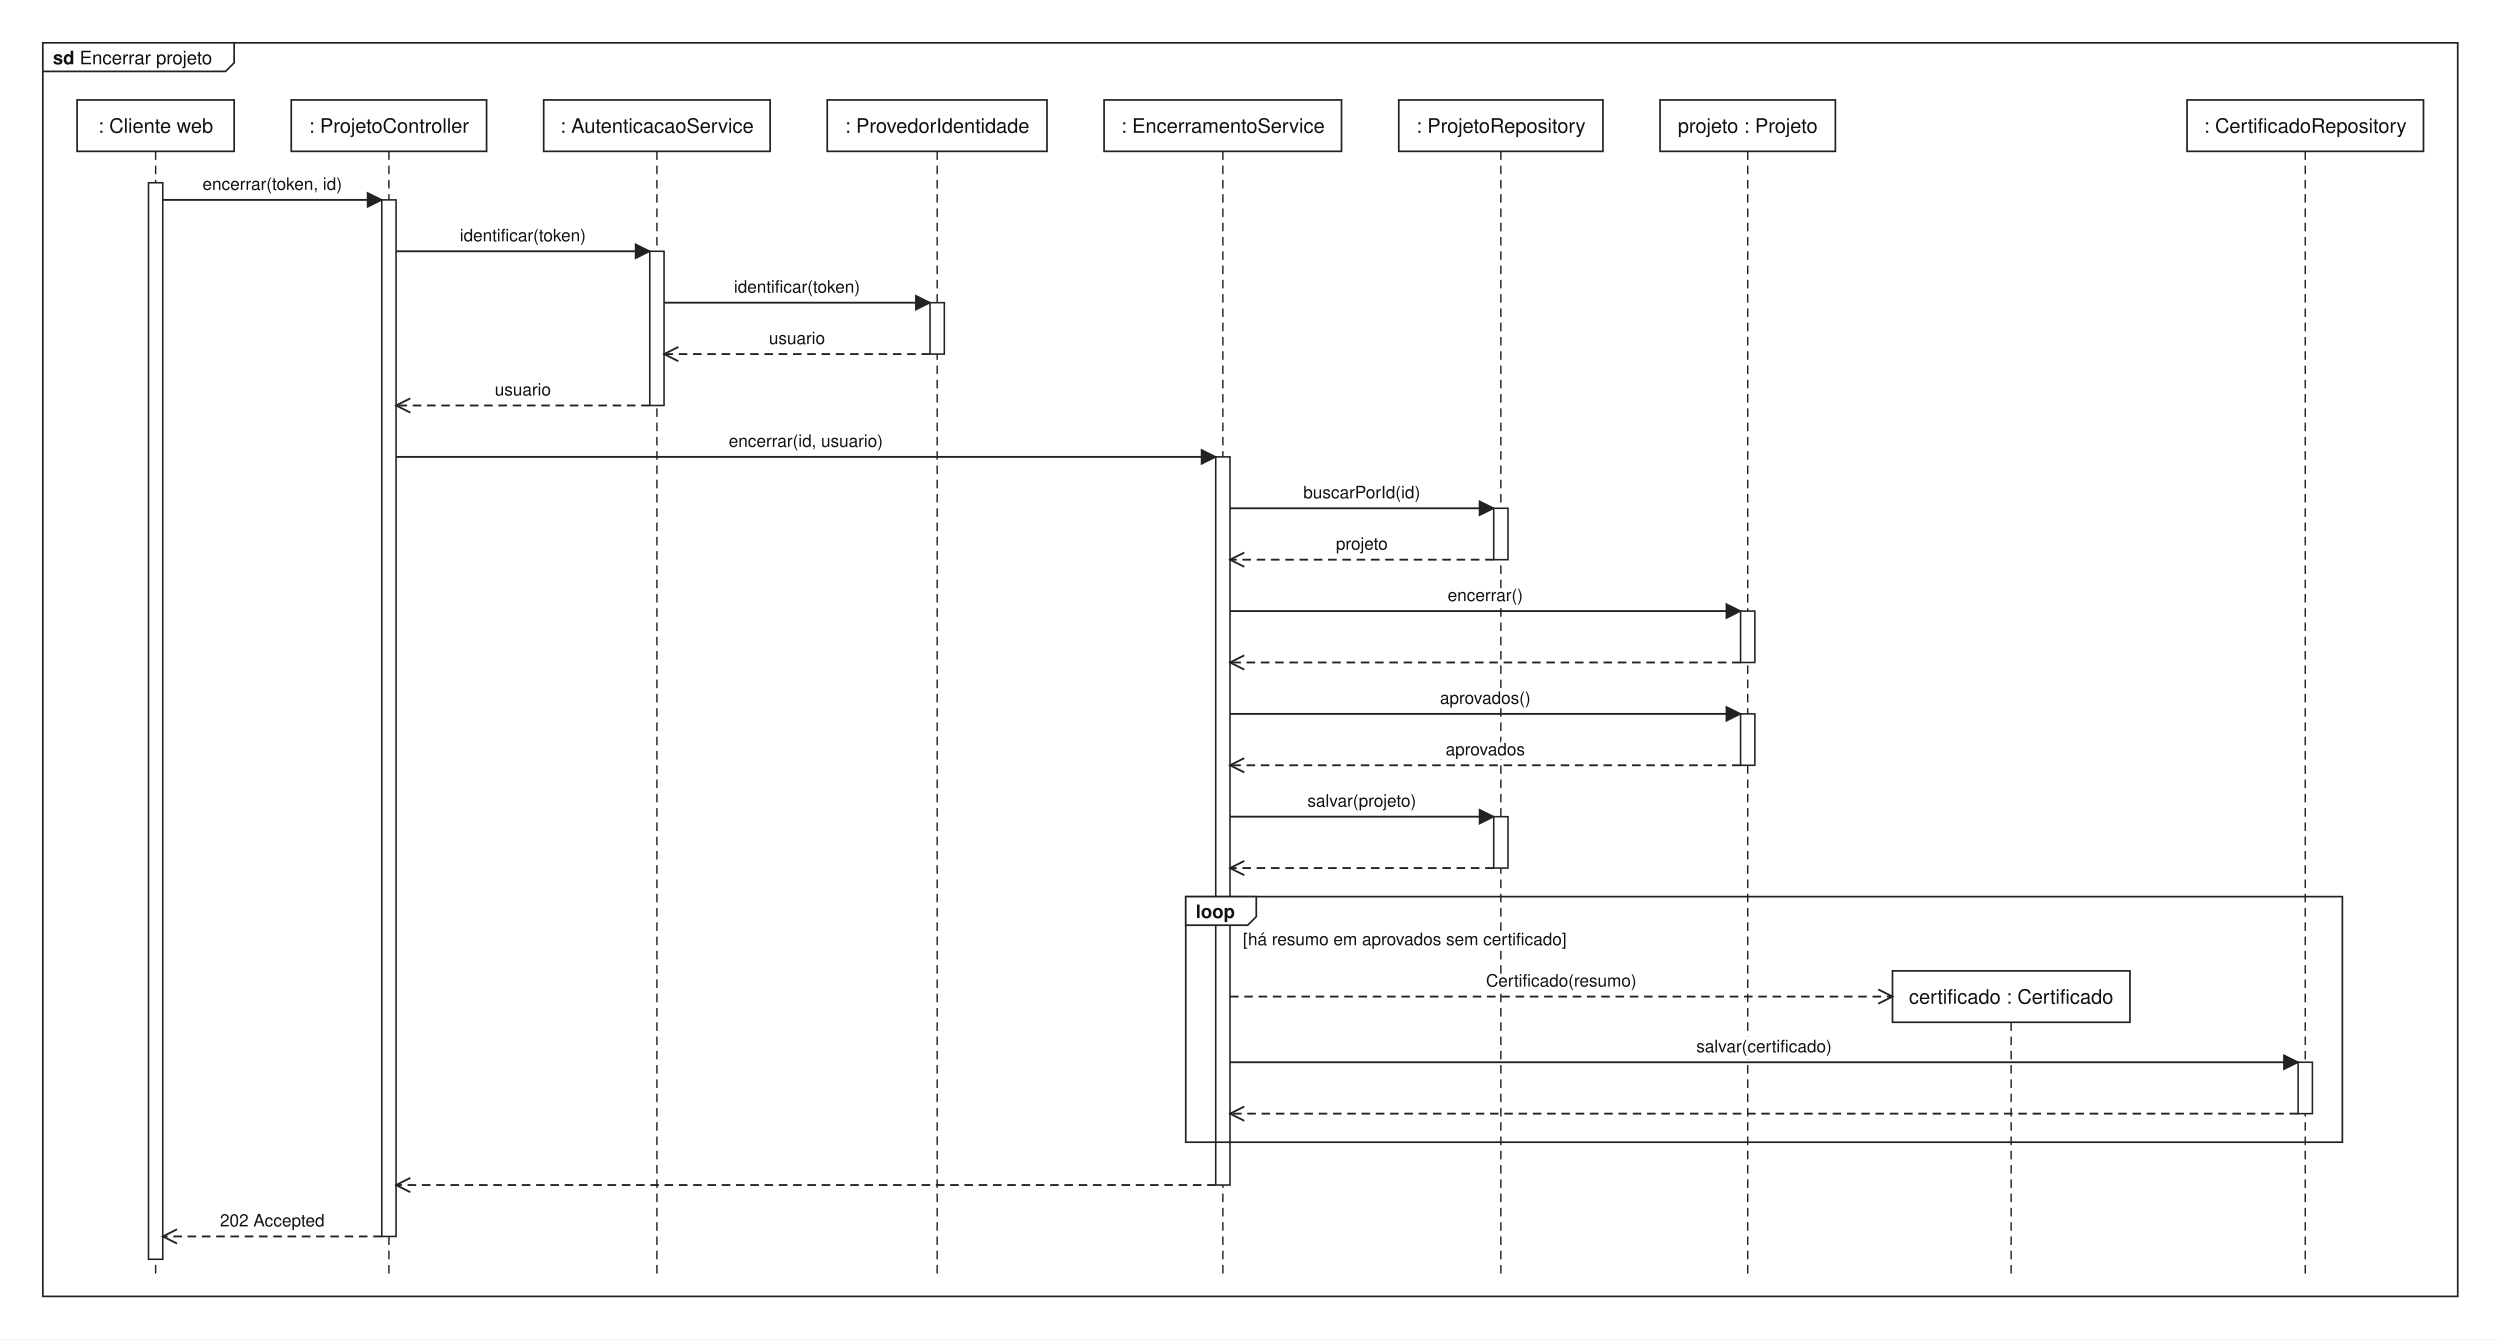
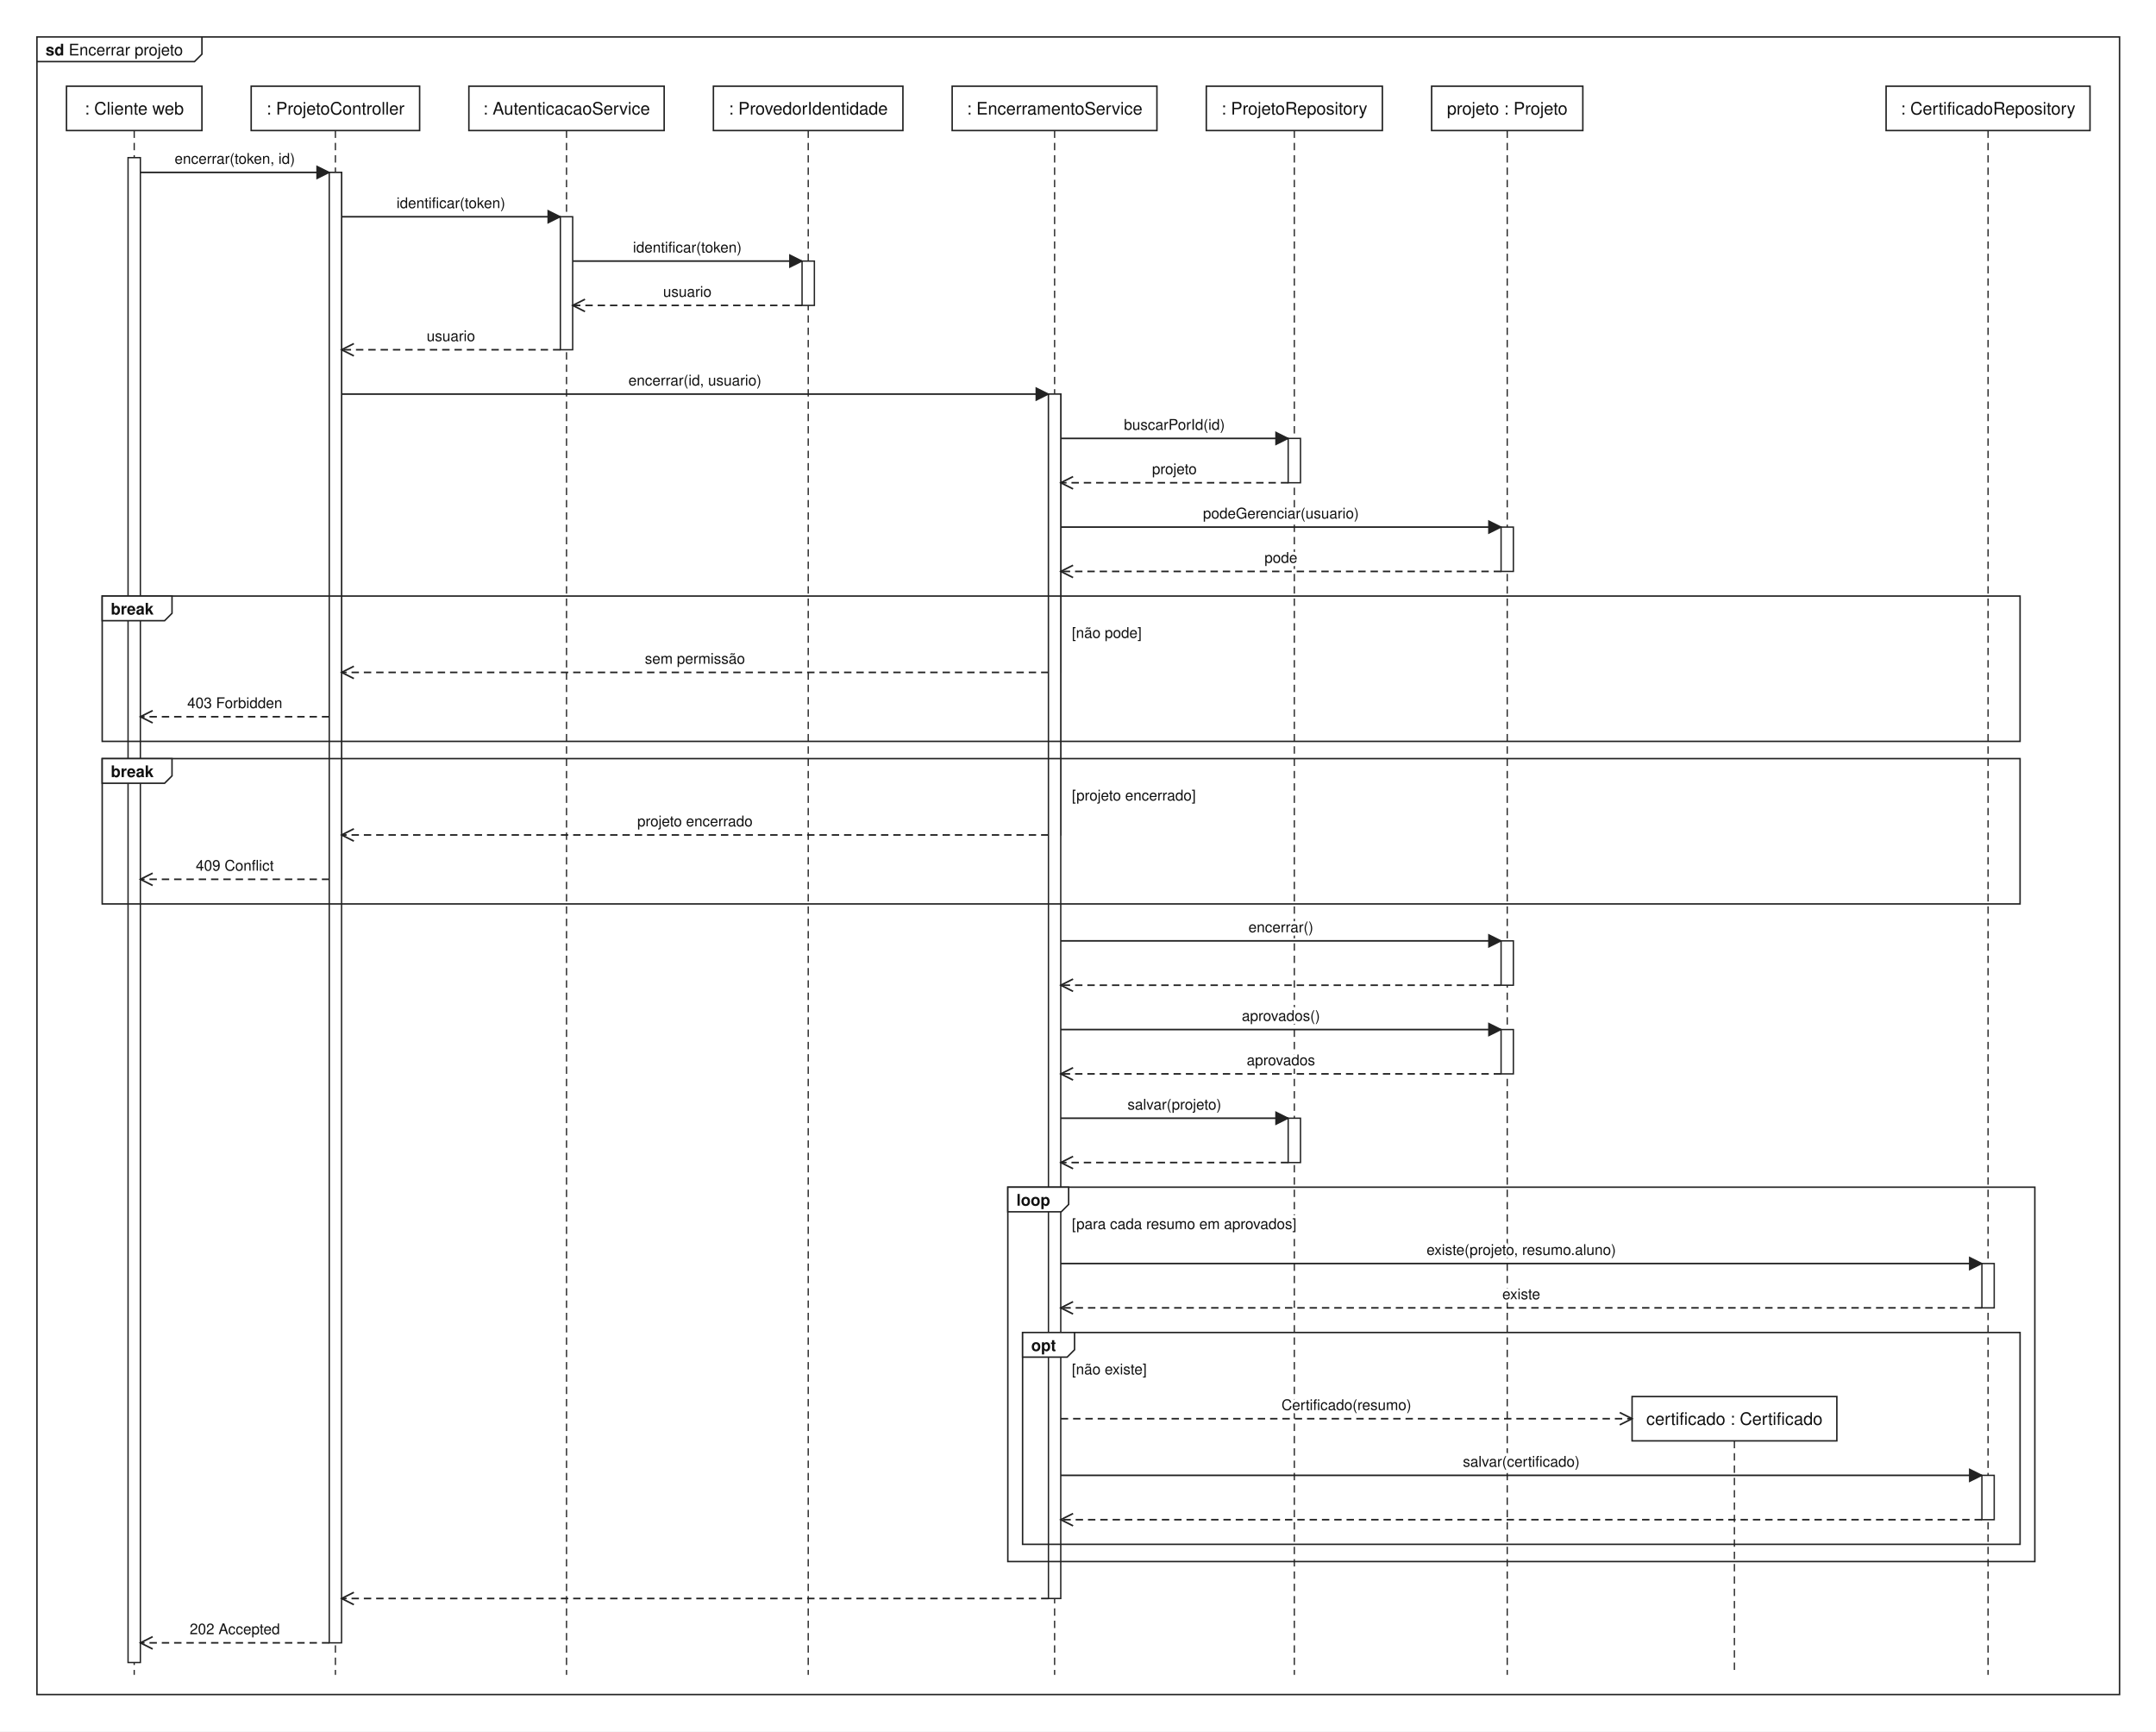
- <svg xmlns="http://www.w3.org/2000/svg" width="1751" height="938" viewBox="0 0 1751 938" font-family="Helvetica, Arial, 'Liberation Sans', sans-serif">
+ <svg xmlns="http://www.w3.org/2000/svg" width="1751" height="1406" viewBox="0 0 1751 1406" font-family="Helvetica, Arial, 'Liberation Sans', sans-serif">
  <defs>
    <marker id="seta" viewBox="0 0 12 12" refX="11" refY="6" markerWidth="12" markerHeight="12" orient="auto-start-reverse" markerUnits="userSpaceOnUse">
      <path d="M1,1 L11,6 L1,11" fill="none" stroke="#222" stroke-width="1.3" />
    </marker>
    <marker id="seta_cheia" viewBox="0 0 12 12" refX="11" refY="6" markerWidth="12" markerHeight="12" orient="auto-start-reverse" markerUnits="userSpaceOnUse">
      <path d="M1,1 L11,6 L1,11 Z" fill="#222" stroke="#222" stroke-width="1" />
    </marker>
    <marker id="triangulo" viewBox="0 0 16 16" refX="15" refY="8" markerWidth="16" markerHeight="16" orient="auto-start-reverse" markerUnits="userSpaceOnUse">
      <path d="M1,1 L15,8 L1,15 Z" fill="#fff" stroke="#222" stroke-width="1.3" />
    </marker>
    <marker id="losango" viewBox="0 0 22 12" refX="21" refY="6" markerWidth="22" markerHeight="12" orient="auto-start-reverse" markerUnits="userSpaceOnUse">
      <path d="M1,6 L11,1 L21,6 L11,11 Z" fill="#222" stroke="#222" stroke-width="1.2" />
    </marker>
    <marker id="losango_vazio" viewBox="0 0 22 12" refX="21" refY="6" markerWidth="22" markerHeight="12" orient="auto-start-reverse" markerUnits="userSpaceOnUse">
      <path d="M1,6 L11,1 L21,6 L11,11 Z" fill="#fff" stroke="#222" stroke-width="1.2" />
    </marker>
  </defs>
-   <rect width="1751" height="938" fill="#fff" />
-   <rect x="30.0" y="30.0" width="1691.4" height="878.0" fill="none" stroke="#222" stroke-width="1.2" />
+   <rect width="1751" height="1406" fill="#fff" />
+   <rect x="30.0" y="30.0" width="1691.4" height="1346.0" fill="none" stroke="#222" stroke-width="1.2" />
  <path d="M30.0,30.0 H164.0 V44.0 L158.0,50.0 H30.0 Z" fill="#fff" stroke="#222" stroke-width="1.2" />
  <text x="37.0" y="45.0" font-size="13" text-anchor="start" font-weight="bold" font-style="normal" fill="#111">sd</text>
  <text x="55.8" y="45.0" font-size="13" text-anchor="start" font-weight="normal" font-style="normal" fill="#111">Encerrar projeto</text>
-   <line x1="109.0" y1="106.0" x2="109.0" y2="892.0" stroke="#222" stroke-width="1" stroke-dasharray="6,4" />
-   <line x1="272.4" y1="106.0" x2="272.4" y2="892.0" stroke="#222" stroke-width="1" stroke-dasharray="6,4" />
-   <line x1="460.1" y1="106.0" x2="460.1" y2="892.0" stroke="#222" stroke-width="1" stroke-dasharray="6,4" />
-   <line x1="656.4" y1="106.0" x2="656.4" y2="892.0" stroke="#222" stroke-width="1" stroke-dasharray="6,4" />
-   <line x1="856.5" y1="106.0" x2="856.5" y2="892.0" stroke="#222" stroke-width="1" stroke-dasharray="6,4" />
-   <line x1="1051.2" y1="106.0" x2="1051.2" y2="892.0" stroke="#222" stroke-width="1" stroke-dasharray="6,4" />
-   <line x1="1224.1" y1="106.0" x2="1224.1" y2="892.0" stroke="#222" stroke-width="1" stroke-dasharray="6,4" />
-   <line x1="1408.6" y1="716.0" x2="1408.6" y2="892.0" stroke="#222" stroke-width="1" stroke-dasharray="6,4" />
-   <line x1="1614.6" y1="106.0" x2="1614.6" y2="892.0" stroke="#222" stroke-width="1" stroke-dasharray="6,4" />
+   <line x1="109.0" y1="106.0" x2="109.0" y2="1360.0" stroke="#222" stroke-width="1" stroke-dasharray="6,4" />
+   <line x1="272.4" y1="106.0" x2="272.4" y2="1360.0" stroke="#222" stroke-width="1" stroke-dasharray="6,4" />
+   <line x1="460.1" y1="106.0" x2="460.1" y2="1360.0" stroke="#222" stroke-width="1" stroke-dasharray="6,4" />
+   <line x1="656.4" y1="106.0" x2="656.4" y2="1360.0" stroke="#222" stroke-width="1" stroke-dasharray="6,4" />
+   <line x1="856.5" y1="106.0" x2="856.5" y2="1360.0" stroke="#222" stroke-width="1" stroke-dasharray="6,4" />
+   <line x1="1051.2" y1="106.0" x2="1051.2" y2="1360.0" stroke="#222" stroke-width="1" stroke-dasharray="6,4" />
+   <line x1="1224.1" y1="106.0" x2="1224.1" y2="1360.0" stroke="#222" stroke-width="1" stroke-dasharray="6,4" />
+   <line x1="1408.6" y1="1170.0" x2="1408.6" y2="1360.0" stroke="#222" stroke-width="1" stroke-dasharray="6,4" />
+   <line x1="1614.6" y1="106.0" x2="1614.6" y2="1360.0" stroke="#222" stroke-width="1" stroke-dasharray="6,4" />
  <rect x="54.0" y="70.0" width="110.0" height="36.0" fill="#fff" stroke="#222" stroke-width="1.2" />
  <text x="109.0" y="93.0" font-size="14" text-anchor="middle" font-weight="normal" font-style="normal" fill="#111">: Cliente web</text>
  <rect x="204.0" y="70.0" width="136.8" height="36.0" fill="#fff" stroke="#222" stroke-width="1.2" />
  <text x="272.4" y="93.0" font-size="14" text-anchor="middle" font-weight="normal" font-style="normal" fill="#111">: ProjetoController</text>
  <rect x="380.8" y="70.0" width="158.6" height="36.0" fill="#fff" stroke="#222" stroke-width="1.2" />
  <text x="460.1" y="93.0" font-size="14" text-anchor="middle" font-weight="normal" font-style="normal" fill="#111">: AutenticacaoService</text>
  <rect x="579.4" y="70.0" width="153.9" height="36.0" fill="#fff" stroke="#222" stroke-width="1.2" />
  <text x="656.4" y="93.0" font-size="14" text-anchor="middle" font-weight="normal" font-style="normal" fill="#111">: ProvedorIdentidade</text>
  <rect x="773.3" y="70.0" width="166.3" height="36.0" fill="#fff" stroke="#222" stroke-width="1.2" />
  <text x="856.5" y="93.0" font-size="14" text-anchor="middle" font-weight="normal" font-style="normal" fill="#111">: EncerramentoService</text>
  <rect x="979.7" y="70.0" width="143.0" height="36.0" fill="#fff" stroke="#222" stroke-width="1.2" />
  <text x="1051.2" y="93.0" font-size="14" text-anchor="middle" font-weight="normal" font-style="normal" fill="#111">: ProjetoRepository</text>
  <rect x="1162.7" y="70.0" width="122.8" height="36.0" fill="#fff" stroke="#222" stroke-width="1.2" />
  <text x="1224.1" y="93.0" font-size="14" text-anchor="middle" font-weight="normal" font-style="normal" fill="#111">projeto : Projeto</text>
-   <rect x="1325.5" y="680.0" width="166.3" height="36.0" fill="#fff" stroke="#222" stroke-width="1.2" />
-   <text x="1408.6" y="703.0" font-size="14" text-anchor="middle" font-weight="normal" font-style="normal" fill="#111">certificado : Certificado</text>
+   <rect x="1325.5" y="1134.0" width="166.3" height="36.0" fill="#fff" stroke="#222" stroke-width="1.2" />
+   <text x="1408.6" y="1157.0" font-size="14" text-anchor="middle" font-weight="normal" font-style="normal" fill="#111">certificado : Certificado</text>
  <rect x="1531.8" y="70.0" width="165.6" height="36.0" fill="#fff" stroke="#222" stroke-width="1.2" />
  <text x="1614.6" y="93.0" font-size="14" text-anchor="middle" font-weight="normal" font-style="normal" fill="#111">: CertificadoRepository</text>
  <rect x="651.4" y="212.0" width="10.0" height="36.0" fill="#fff" stroke="#222" stroke-width="1.1" />
  <rect x="455.1" y="176.0" width="10.0" height="108.0" fill="#fff" stroke="#222" stroke-width="1.1" />
  <rect x="1046.2" y="356.0" width="10.0" height="36.0" fill="#fff" stroke="#222" stroke-width="1.1" />
  <rect x="1219.1" y="428.0" width="10.0" height="36.0" fill="#fff" stroke="#222" stroke-width="1.1" />
-   <rect x="1219.1" y="500.0" width="10.0" height="36.0" fill="#fff" stroke="#222" stroke-width="1.1" />
-   <rect x="1046.2" y="572.0" width="10.0" height="36.0" fill="#fff" stroke="#222" stroke-width="1.1" />
-   <rect x="1609.6" y="744.0" width="10.0" height="36.0" fill="#fff" stroke="#222" stroke-width="1.1" />
-   <rect x="851.5" y="320.0" width="10.0" height="510.0" fill="#fff" stroke="#222" stroke-width="1.1" />
-   <rect x="267.4" y="140.0" width="10.0" height="726.0" fill="#fff" stroke="#222" stroke-width="1.1" />
-   <rect x="104.0" y="128.0" width="10.0" height="754.0" fill="#fff" stroke="#222" stroke-width="1.1" />
-   <rect x="830.5" y="628.0" width="810.1" height="172.0" fill="none" stroke="#222" stroke-width="1.2" />
-   <path d="M830.5,628.0 H879.9 V642.0 L873.9,648.0 H830.5 Z" fill="#fff" stroke="#222" stroke-width="1.2" />
-   <text x="837.5" y="643.0" font-size="13" text-anchor="start" font-weight="bold" font-style="normal" fill="#111">loop</text>
-   <text x="870.5" y="662.0" font-size="12" text-anchor="start" stroke="#fff" stroke-width="5" stroke-linejoin="round" paint-order="stroke" font-weight="normal" font-style="normal" fill="#111">[há resumo em aprovados sem certificado]</text>
+   <rect x="851.5" y="320.0" width="10.0" height="226.0" fill="#fff" stroke="#222" stroke-width="1.1" />
+   <rect x="267.4" y="140.0" width="10.0" height="442.0" fill="#fff" stroke="#222" stroke-width="1.1" />
+   <rect x="851.5" y="320.0" width="10.0" height="358.0" fill="#fff" stroke="#222" stroke-width="1.1" />
+   <rect x="267.4" y="140.0" width="10.0" height="574.0" fill="#fff" stroke="#222" stroke-width="1.1" />
+   <rect x="1219.1" y="764.0" width="10.0" height="36.0" fill="#fff" stroke="#222" stroke-width="1.1" />
+   <rect x="1219.1" y="836.0" width="10.0" height="36.0" fill="#fff" stroke="#222" stroke-width="1.1" />
+   <rect x="1046.2" y="908.0" width="10.0" height="36.0" fill="#fff" stroke="#222" stroke-width="1.1" />
+   <rect x="1609.6" y="1026.0" width="10.0" height="36.0" fill="#fff" stroke="#222" stroke-width="1.1" />
+   <rect x="1609.6" y="1198.0" width="10.0" height="36.0" fill="#fff" stroke="#222" stroke-width="1.1" />
+   <rect x="851.5" y="320.0" width="10.0" height="978.0" fill="#fff" stroke="#222" stroke-width="1.1" />
+   <rect x="267.4" y="140.0" width="10.0" height="1194.0" fill="#fff" stroke="#222" stroke-width="1.1" />
+   <rect x="104.0" y="128.0" width="10.0" height="1222.0" fill="#fff" stroke="#222" stroke-width="1.1" />
+   <rect x="83.0" y="484.0" width="1557.6" height="118.0" fill="none" stroke="#222" stroke-width="1.2" />
+   <path d="M83.0,484.0 H139.7 V498.0 L133.7,504.0 H83.0 Z" fill="#fff" stroke="#222" stroke-width="1.2" />
+   <text x="90.0" y="499.0" font-size="13" text-anchor="start" font-weight="bold" font-style="normal" fill="#111">break</text>
+   <text x="870.5" y="518.0" font-size="12" text-anchor="start" stroke="#fff" stroke-width="5" stroke-linejoin="round" paint-order="stroke" font-weight="normal" font-style="normal" fill="#111">[não pode]</text>
+   <rect x="83.0" y="616.0" width="1557.6" height="118.0" fill="none" stroke="#222" stroke-width="1.2" />
+   <path d="M83.0,616.0 H139.7 V630.0 L133.7,636.0 H83.0 Z" fill="#fff" stroke="#222" stroke-width="1.2" />
+   <text x="90.0" y="631.0" font-size="13" text-anchor="start" font-weight="bold" font-style="normal" fill="#111">break</text>
+   <text x="870.5" y="650.0" font-size="12" text-anchor="start" stroke="#fff" stroke-width="5" stroke-linejoin="round" paint-order="stroke" font-weight="normal" font-style="normal" fill="#111">[projeto encerrado]</text>
+   <rect x="818.5" y="964.0" width="834.1" height="304.0" fill="none" stroke="#222" stroke-width="1.2" />
+   <path d="M818.5,964.0 H867.9 V978.0 L861.9,984.0 H818.5 Z" fill="#fff" stroke="#222" stroke-width="1.2" />
+   <text x="825.5" y="979.0" font-size="13" text-anchor="start" font-weight="bold" font-style="normal" fill="#111">loop</text>
+   <text x="870.5" y="998.0" font-size="12" text-anchor="start" stroke="#fff" stroke-width="5" stroke-linejoin="round" paint-order="stroke" font-weight="normal" font-style="normal" fill="#111">[para cada resumo em aprovados]</text>
+   <rect x="830.5" y="1082.0" width="810.1" height="172.0" fill="none" stroke="#222" stroke-width="1.2" />
+   <path d="M830.5,1082.0 H872.7 V1096.0 L866.7,1102.0 H830.5 Z" fill="#fff" stroke="#222" stroke-width="1.2" />
+   <text x="837.5" y="1097.0" font-size="13" text-anchor="start" font-weight="bold" font-style="normal" fill="#111">opt</text>
+   <text x="870.5" y="1116.0" font-size="12" text-anchor="start" stroke="#fff" stroke-width="5" stroke-linejoin="round" paint-order="stroke" font-weight="normal" font-style="normal" fill="#111">[não existe]</text>
  <polyline points="114.0,140.0 267.4,140.0" fill="none" stroke="#222" stroke-width="1.3" marker-end="url(#seta_cheia)" />
  <text x="190.7" y="133.0" font-size="12" text-anchor="middle" stroke="#fff" stroke-width="5" stroke-linejoin="round" paint-order="stroke" font-weight="normal" font-style="normal" fill="#111">encerrar(token, id)</text>
  <polyline points="277.4,176.0 455.1,176.0" fill="none" stroke="#222" stroke-width="1.3" marker-end="url(#seta_cheia)" />
  <text x="366.2" y="169.0" font-size="12" text-anchor="middle" stroke="#fff" stroke-width="5" stroke-linejoin="round" paint-order="stroke" font-weight="normal" font-style="normal" fill="#111">identificar(token)</text>
  <polyline points="465.1,212.0 651.4,212.0" fill="none" stroke="#222" stroke-width="1.3" marker-end="url(#seta_cheia)" />
  <text x="558.2" y="205.0" font-size="12" text-anchor="middle" stroke="#fff" stroke-width="5" stroke-linejoin="round" paint-order="stroke" font-weight="normal" font-style="normal" fill="#111">identificar(token)</text>
  <polyline points="651.4,248.0 465.1,248.0" fill="none" stroke="#222" stroke-width="1.3" stroke-dasharray="6,4" marker-end="url(#seta)" />
  <text x="558.2" y="241.0" font-size="12" text-anchor="middle" stroke="#fff" stroke-width="5" stroke-linejoin="round" paint-order="stroke" font-weight="normal" font-style="normal" fill="#111">usuario</text>
  <polyline points="455.1,284.0 277.4,284.0" fill="none" stroke="#222" stroke-width="1.3" stroke-dasharray="6,4" marker-end="url(#seta)" />
  <text x="366.2" y="277.0" font-size="12" text-anchor="middle" stroke="#fff" stroke-width="5" stroke-linejoin="round" paint-order="stroke" font-weight="normal" font-style="normal" fill="#111">usuario</text>
  <polyline points="277.4,320.0 851.5,320.0" fill="none" stroke="#222" stroke-width="1.3" marker-end="url(#seta_cheia)" />
  <text x="564.4" y="313.0" font-size="12" text-anchor="middle" stroke="#fff" stroke-width="5" stroke-linejoin="round" paint-order="stroke" font-weight="normal" font-style="normal" fill="#111">encerrar(id, usuario)</text>
  <polyline points="861.5,356.0 1046.2,356.0" fill="none" stroke="#222" stroke-width="1.3" marker-end="url(#seta_cheia)" />
  <text x="953.8" y="349.0" font-size="12" text-anchor="middle" stroke="#fff" stroke-width="5" stroke-linejoin="round" paint-order="stroke" font-weight="normal" font-style="normal" fill="#111">buscarPorId(id)</text>
  <polyline points="1046.2,392.0 861.5,392.0" fill="none" stroke="#222" stroke-width="1.3" stroke-dasharray="6,4" marker-end="url(#seta)" />
  <text x="953.8" y="385.0" font-size="12" text-anchor="middle" stroke="#fff" stroke-width="5" stroke-linejoin="round" paint-order="stroke" font-weight="normal" font-style="normal" fill="#111">projeto</text>
  <polyline points="861.5,428.0 1219.1,428.0" fill="none" stroke="#222" stroke-width="1.3" marker-end="url(#seta_cheia)" />
-   <text x="1040.3" y="421.0" font-size="12" text-anchor="middle" stroke="#fff" stroke-width="5" stroke-linejoin="round" paint-order="stroke" font-weight="normal" font-style="normal" fill="#111">encerrar()</text>
+   <text x="1040.3" y="421.0" font-size="12" text-anchor="middle" stroke="#fff" stroke-width="5" stroke-linejoin="round" paint-order="stroke" font-weight="normal" font-style="normal" fill="#111">podeGerenciar(usuario)</text>
  <polyline points="1219.1,464.0 861.5,464.0" fill="none" stroke="#222" stroke-width="1.3" stroke-dasharray="6,4" marker-end="url(#seta)" />
-   <text x="1040.3" y="457.0" font-size="12" text-anchor="middle" stroke="#fff" stroke-width="5" stroke-linejoin="round" paint-order="stroke" font-weight="normal" font-style="normal" fill="#111" />
-   <polyline points="861.5,500.0 1219.1,500.0" fill="none" stroke="#222" stroke-width="1.3" marker-end="url(#seta_cheia)" />
-   <text x="1040.3" y="493.0" font-size="12" text-anchor="middle" stroke="#fff" stroke-width="5" stroke-linejoin="round" paint-order="stroke" font-weight="normal" font-style="normal" fill="#111">aprovados()</text>
-   <polyline points="1219.1,536.0 861.5,536.0" fill="none" stroke="#222" stroke-width="1.3" stroke-dasharray="6,4" marker-end="url(#seta)" />
-   <text x="1040.3" y="529.0" font-size="12" text-anchor="middle" stroke="#fff" stroke-width="5" stroke-linejoin="round" paint-order="stroke" font-weight="normal" font-style="normal" fill="#111">aprovados</text>
-   <polyline points="861.5,572.0 1046.2,572.0" fill="none" stroke="#222" stroke-width="1.3" marker-end="url(#seta_cheia)" />
-   <text x="953.8" y="565.0" font-size="12" text-anchor="middle" stroke="#fff" stroke-width="5" stroke-linejoin="round" paint-order="stroke" font-weight="normal" font-style="normal" fill="#111">salvar(projeto)</text>
-   <polyline points="1046.2,608.0 861.5,608.0" fill="none" stroke="#222" stroke-width="1.3" stroke-dasharray="6,4" marker-end="url(#seta)" />
-   <text x="953.8" y="601.0" font-size="12" text-anchor="middle" stroke="#fff" stroke-width="5" stroke-linejoin="round" paint-order="stroke" font-weight="normal" font-style="normal" fill="#111" />
-   <polyline points="861.5,698.0 1325.5,698.0" fill="none" stroke="#222" stroke-width="1.3" stroke-dasharray="6,4" marker-end="url(#seta)" />
-   <text x="1093.5" y="691.0" font-size="12" text-anchor="middle" stroke="#fff" stroke-width="5" stroke-linejoin="round" paint-order="stroke" font-weight="normal" font-style="normal" fill="#111">Certificado(resumo)</text>
-   <polyline points="861.5,744.0 1609.6,744.0" fill="none" stroke="#222" stroke-width="1.3" marker-end="url(#seta_cheia)" />
-   <text x="1235.5" y="737.0" font-size="12" text-anchor="middle" stroke="#fff" stroke-width="5" stroke-linejoin="round" paint-order="stroke" font-weight="normal" font-style="normal" fill="#111">salvar(certificado)</text>
-   <polyline points="1609.6,780.0 861.5,780.0" fill="none" stroke="#222" stroke-width="1.3" stroke-dasharray="6,4" marker-end="url(#seta)" />
-   <text x="1235.5" y="773.0" font-size="12" text-anchor="middle" stroke="#fff" stroke-width="5" stroke-linejoin="round" paint-order="stroke" font-weight="normal" font-style="normal" fill="#111" />
-   <polyline points="851.5,830.0 277.4,830.0" fill="none" stroke="#222" stroke-width="1.3" stroke-dasharray="6,4" marker-end="url(#seta)" />
-   <text x="564.4" y="823.0" font-size="12" text-anchor="middle" stroke="#fff" stroke-width="5" stroke-linejoin="round" paint-order="stroke" font-weight="normal" font-style="normal" fill="#111" />
-   <polyline points="267.4,866.0 114.0,866.0" fill="none" stroke="#222" stroke-width="1.3" stroke-dasharray="6,4" marker-end="url(#seta)" />
-   <text x="190.7" y="859.0" font-size="12" text-anchor="middle" stroke="#fff" stroke-width="5" stroke-linejoin="round" paint-order="stroke" font-weight="normal" font-style="normal" fill="#111">202 Accepted</text>
+   <text x="1040.3" y="457.0" font-size="12" text-anchor="middle" stroke="#fff" stroke-width="5" stroke-linejoin="round" paint-order="stroke" font-weight="normal" font-style="normal" fill="#111">pode</text>
+   <polyline points="851.5,546.0 277.4,546.0" fill="none" stroke="#222" stroke-width="1.3" stroke-dasharray="6,4" marker-end="url(#seta)" />
+   <text x="564.4" y="539.0" font-size="12" text-anchor="middle" stroke="#fff" stroke-width="5" stroke-linejoin="round" paint-order="stroke" font-weight="normal" font-style="normal" fill="#111">sem permissão</text>
+   <polyline points="267.4,582.0 114.0,582.0" fill="none" stroke="#222" stroke-width="1.3" stroke-dasharray="6,4" marker-end="url(#seta)" />
+   <text x="190.7" y="575.0" font-size="12" text-anchor="middle" stroke="#fff" stroke-width="5" stroke-linejoin="round" paint-order="stroke" font-weight="normal" font-style="normal" fill="#111">403 Forbidden</text>
+   <polyline points="851.5,678.0 277.4,678.0" fill="none" stroke="#222" stroke-width="1.3" stroke-dasharray="6,4" marker-end="url(#seta)" />
+   <text x="564.4" y="671.0" font-size="12" text-anchor="middle" stroke="#fff" stroke-width="5" stroke-linejoin="round" paint-order="stroke" font-weight="normal" font-style="normal" fill="#111">projeto encerrado</text>
+   <polyline points="267.4,714.0 114.0,714.0" fill="none" stroke="#222" stroke-width="1.3" stroke-dasharray="6,4" marker-end="url(#seta)" />
+   <text x="190.7" y="707.0" font-size="12" text-anchor="middle" stroke="#fff" stroke-width="5" stroke-linejoin="round" paint-order="stroke" font-weight="normal" font-style="normal" fill="#111">409 Conflict</text>
+   <polyline points="861.5,764.0 1219.1,764.0" fill="none" stroke="#222" stroke-width="1.3" marker-end="url(#seta_cheia)" />
+   <text x="1040.3" y="757.0" font-size="12" text-anchor="middle" stroke="#fff" stroke-width="5" stroke-linejoin="round" paint-order="stroke" font-weight="normal" font-style="normal" fill="#111">encerrar()</text>
+   <polyline points="1219.1,800.0 861.5,800.0" fill="none" stroke="#222" stroke-width="1.3" stroke-dasharray="6,4" marker-end="url(#seta)" />
+   <text x="1040.3" y="793.0" font-size="12" text-anchor="middle" stroke="#fff" stroke-width="5" stroke-linejoin="round" paint-order="stroke" font-weight="normal" font-style="normal" fill="#111" />
+   <polyline points="861.5,836.0 1219.1,836.0" fill="none" stroke="#222" stroke-width="1.3" marker-end="url(#seta_cheia)" />
+   <text x="1040.3" y="829.0" font-size="12" text-anchor="middle" stroke="#fff" stroke-width="5" stroke-linejoin="round" paint-order="stroke" font-weight="normal" font-style="normal" fill="#111">aprovados()</text>
+   <polyline points="1219.1,872.0 861.5,872.0" fill="none" stroke="#222" stroke-width="1.3" stroke-dasharray="6,4" marker-end="url(#seta)" />
+   <text x="1040.3" y="865.0" font-size="12" text-anchor="middle" stroke="#fff" stroke-width="5" stroke-linejoin="round" paint-order="stroke" font-weight="normal" font-style="normal" fill="#111">aprovados</text>
+   <polyline points="861.5,908.0 1046.2,908.0" fill="none" stroke="#222" stroke-width="1.3" marker-end="url(#seta_cheia)" />
+   <text x="953.8" y="901.0" font-size="12" text-anchor="middle" stroke="#fff" stroke-width="5" stroke-linejoin="round" paint-order="stroke" font-weight="normal" font-style="normal" fill="#111">salvar(projeto)</text>
+   <polyline points="1046.2,944.0 861.5,944.0" fill="none" stroke="#222" stroke-width="1.3" stroke-dasharray="6,4" marker-end="url(#seta)" />
+   <text x="953.8" y="937.0" font-size="12" text-anchor="middle" stroke="#fff" stroke-width="5" stroke-linejoin="round" paint-order="stroke" font-weight="normal" font-style="normal" fill="#111" />
+   <polyline points="861.5,1026.0 1609.6,1026.0" fill="none" stroke="#222" stroke-width="1.3" marker-end="url(#seta_cheia)" />
+   <text x="1235.5" y="1019.0" font-size="12" text-anchor="middle" stroke="#fff" stroke-width="5" stroke-linejoin="round" paint-order="stroke" font-weight="normal" font-style="normal" fill="#111">existe(projeto, resumo.aluno)</text>
+   <polyline points="1609.6,1062.0 861.5,1062.0" fill="none" stroke="#222" stroke-width="1.3" stroke-dasharray="6,4" marker-end="url(#seta)" />
+   <text x="1235.5" y="1055.0" font-size="12" text-anchor="middle" stroke="#fff" stroke-width="5" stroke-linejoin="round" paint-order="stroke" font-weight="normal" font-style="normal" fill="#111">existe</text>
+   <polyline points="861.5,1152.0 1325.5,1152.0" fill="none" stroke="#222" stroke-width="1.3" stroke-dasharray="6,4" marker-end="url(#seta)" />
+   <text x="1093.5" y="1145.0" font-size="12" text-anchor="middle" stroke="#fff" stroke-width="5" stroke-linejoin="round" paint-order="stroke" font-weight="normal" font-style="normal" fill="#111">Certificado(resumo)</text>
+   <polyline points="861.5,1198.0 1609.6,1198.0" fill="none" stroke="#222" stroke-width="1.3" marker-end="url(#seta_cheia)" />
+   <text x="1235.5" y="1191.0" font-size="12" text-anchor="middle" stroke="#fff" stroke-width="5" stroke-linejoin="round" paint-order="stroke" font-weight="normal" font-style="normal" fill="#111">salvar(certificado)</text>
+   <polyline points="1609.6,1234.0 861.5,1234.0" fill="none" stroke="#222" stroke-width="1.3" stroke-dasharray="6,4" marker-end="url(#seta)" />
+   <text x="1235.5" y="1227.0" font-size="12" text-anchor="middle" stroke="#fff" stroke-width="5" stroke-linejoin="round" paint-order="stroke" font-weight="normal" font-style="normal" fill="#111" />
+   <polyline points="851.5,1298.0 277.4,1298.0" fill="none" stroke="#222" stroke-width="1.3" stroke-dasharray="6,4" marker-end="url(#seta)" />
+   <text x="564.4" y="1291.0" font-size="12" text-anchor="middle" stroke="#fff" stroke-width="5" stroke-linejoin="round" paint-order="stroke" font-weight="normal" font-style="normal" fill="#111" />
+   <polyline points="267.4,1334.0 114.0,1334.0" fill="none" stroke="#222" stroke-width="1.3" stroke-dasharray="6,4" marker-end="url(#seta)" />
+   <text x="190.7" y="1327.0" font-size="12" text-anchor="middle" stroke="#fff" stroke-width="5" stroke-linejoin="round" paint-order="stroke" font-weight="normal" font-style="normal" fill="#111">202 Accepted</text>
</svg>
